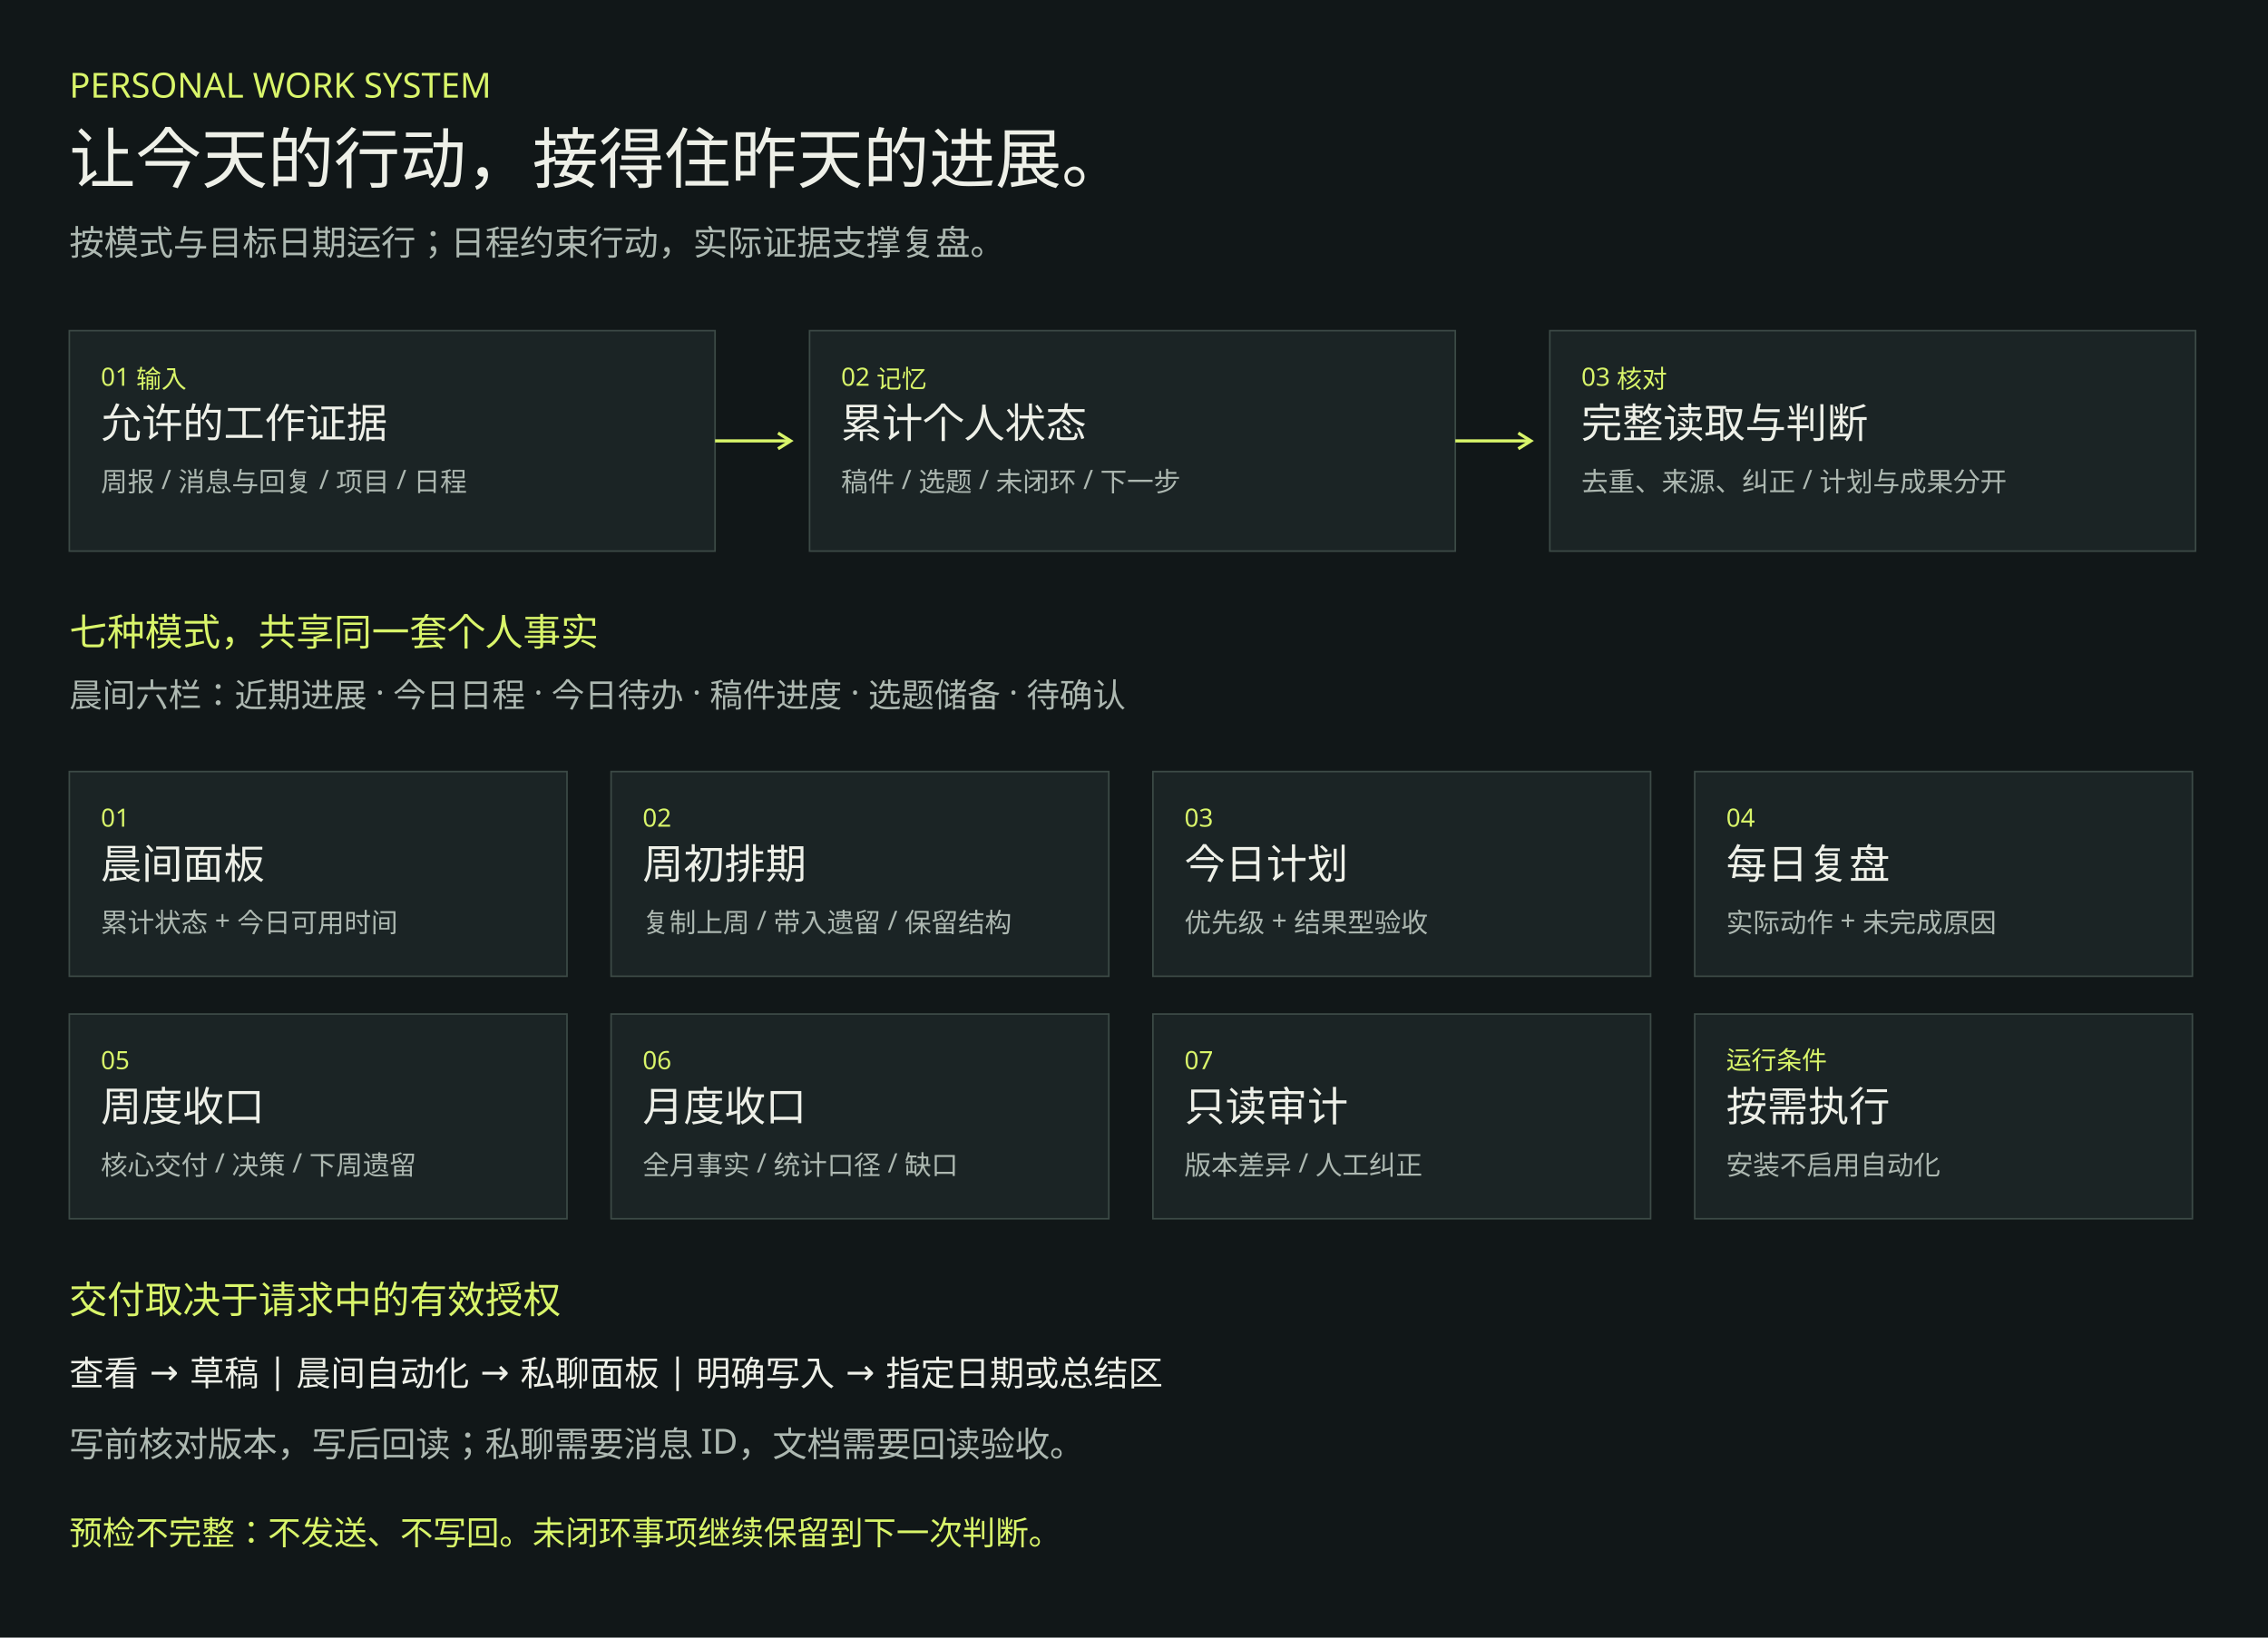
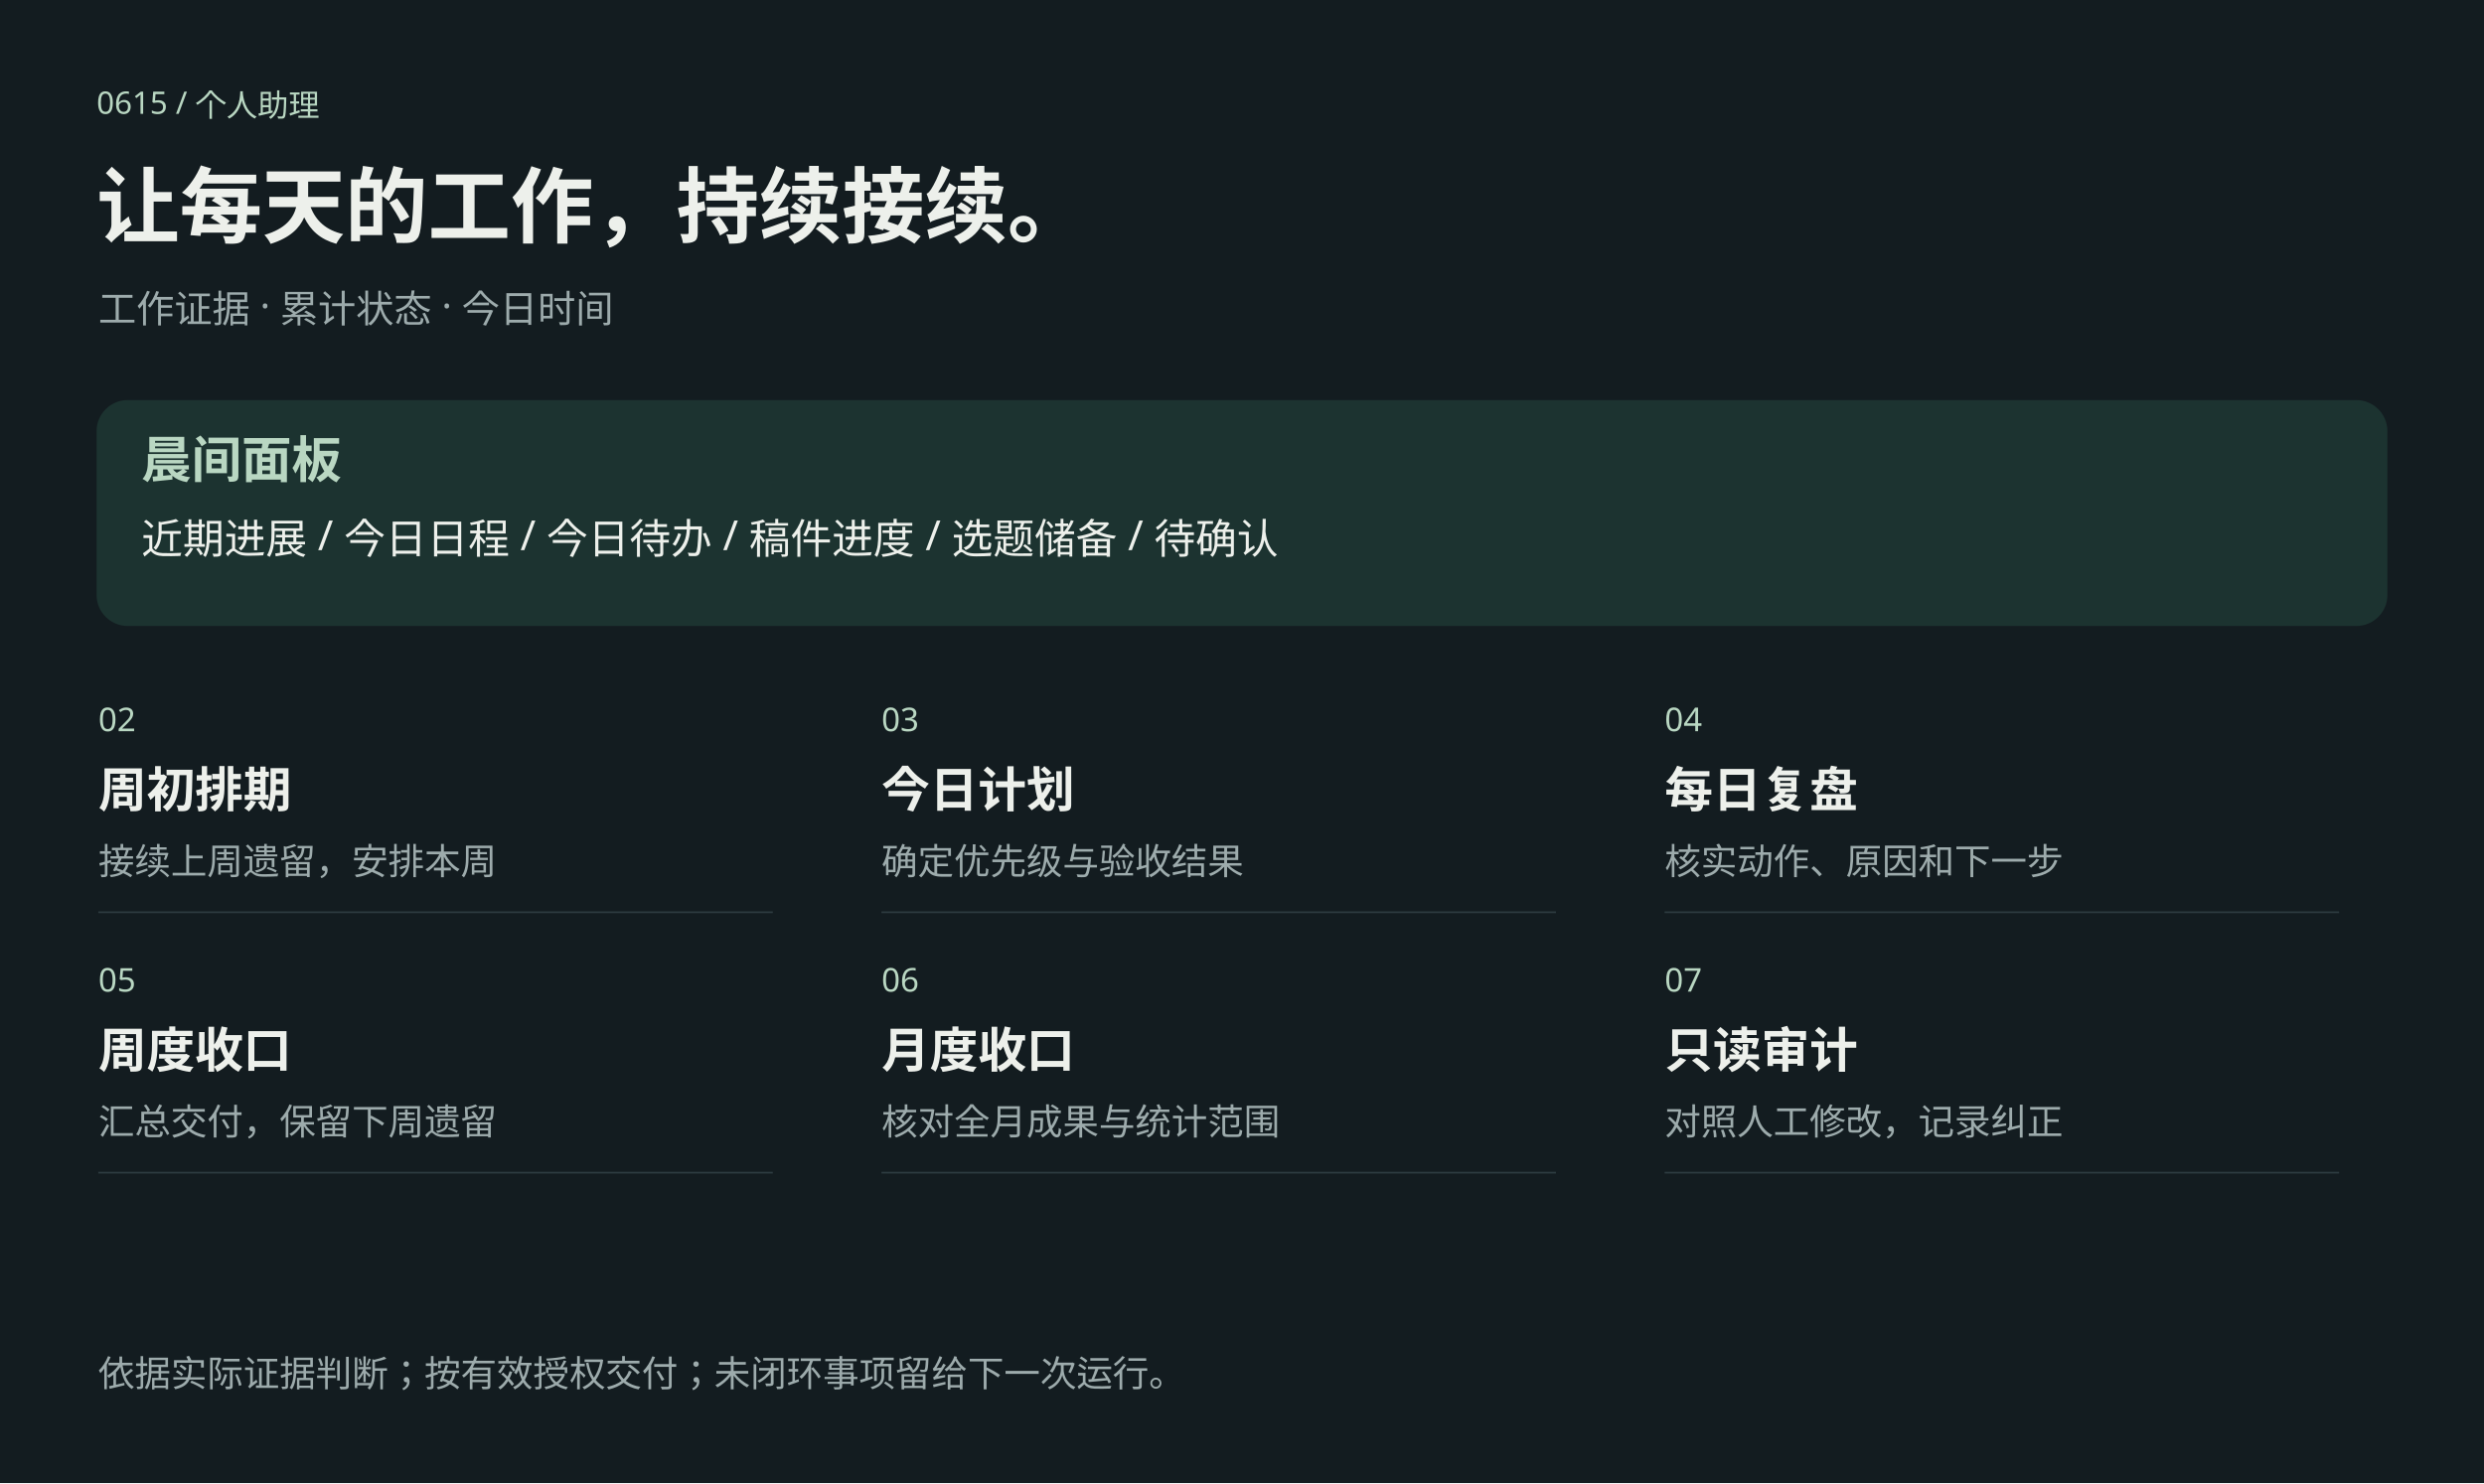
- <svg xmlns="http://www.w3.org/2000/svg" width="1440" height="1040" viewBox="0 0 1440 1040" role="img" aria-label="个人工作助理：证据、累计状态、七种模式与交付">
-   <rect width="100%" height="100%" fill="#111718" />
-   <text x="44" y="62" font-size="22" fill="#d9f56a" font-family="PingFang SC,Microsoft YaHei,sans-serif">PERSONAL WORK SYSTEM</text>
-   <text x="44" y="116" font-size="42" fill="#eef0e8" font-family="PingFang SC,Microsoft YaHei,sans-serif">让今天的行动，接得住昨天的进展。</text>
-   <text x="44" y="162" font-size="22" fill="#adb8b1" font-family="PingFang SC,Microsoft YaHei,sans-serif">按模式与目标日期运行；日程约束行动，实际证据支撑复盘。</text>
-   <rect x="44" y="210" width="410" height="140" fill="#1b2425" stroke="#3c4a46" />
-   <text x="64" y="245" font-size="16" fill="#d9f56a" font-family="PingFang SC,Microsoft YaHei,sans-serif">01  输入</text>
-   <text x="64" y="278" font-size="26" fill="#eef0e8" font-family="PingFang SC,Microsoft YaHei,sans-serif">允许的工作证据</text>
-   <text x="64" y="312" font-size="17" fill="#adb8b1" font-family="PingFang SC,Microsoft YaHei,sans-serif">周报 / 消息与回复 / 项目 / 日程</text>
-   <rect x="514" y="210" width="410" height="140" fill="#1b2425" stroke="#3c4a46" />
-   <text x="534" y="245" font-size="16" fill="#d9f56a" font-family="PingFang SC,Microsoft YaHei,sans-serif">02  记忆</text>
-   <text x="534" y="278" font-size="26" fill="#eef0e8" font-family="PingFang SC,Microsoft YaHei,sans-serif">累计个人状态</text>
-   <text x="534" y="312" font-size="17" fill="#adb8b1" font-family="PingFang SC,Microsoft YaHei,sans-serif">稿件 / 选题 / 未闭环 / 下一步</text>
-   <rect x="984" y="210" width="410" height="140" fill="#1b2425" stroke="#3c4a46" />
-   <text x="1004" y="245" font-size="16" fill="#d9f56a" font-family="PingFang SC,Microsoft YaHei,sans-serif">03  核对</text>
-   <text x="1004" y="278" font-size="26" fill="#eef0e8" font-family="PingFang SC,Microsoft YaHei,sans-serif">完整读取与判断</text>
-   <text x="1004" y="312" font-size="17" fill="#adb8b1" font-family="PingFang SC,Microsoft YaHei,sans-serif">去重、来源、纠正 / 计划与成果分开</text>
-   <path d="M454 280 L502 280" stroke="#d9f56a" stroke-width="2" fill="none" />
-   <polyline points="494.0,285.0 502,280 494.0,275.0" stroke="#d9f56a" stroke-width="2" fill="none" />
-   <path d="M924 280 L972 280" stroke="#d9f56a" stroke-width="2" fill="none" />
-   <polyline points="964.0,285.0 972,280 964.0,275.0" stroke="#d9f56a" stroke-width="2" fill="none" />
-   <text x="44" y="410" font-size="24" fill="#d9f56a" font-family="PingFang SC,Microsoft YaHei,sans-serif">七种模式，共享同一套个人事实</text>
-   <text x="44" y="449" font-size="21" fill="#adb8b1" font-family="PingFang SC,Microsoft YaHei,sans-serif">晨间六栏：近期进展 · 今日日程 · 今日待办 · 稿件进度 · 选题储备 · 待确认</text>
-   <rect x="44" y="490" width="316" height="130" fill="#1b2425" stroke="#3c4a46" />
-   <text x="64" y="525" font-size="16" fill="#d9f56a" font-family="PingFang SC,Microsoft YaHei,sans-serif">01</text>
-   <text x="64" y="558" font-size="26" fill="#eef0e8" font-family="PingFang SC,Microsoft YaHei,sans-serif">晨间面板</text>
-   <text x="64" y="592" font-size="17" fill="#adb8b1" font-family="PingFang SC,Microsoft YaHei,sans-serif">累计状态 + 今日可用时间</text>
-   <rect x="388" y="490" width="316" height="130" fill="#1b2425" stroke="#3c4a46" />
-   <text x="408" y="525" font-size="16" fill="#d9f56a" font-family="PingFang SC,Microsoft YaHei,sans-serif">02</text>
-   <text x="408" y="558" font-size="26" fill="#eef0e8" font-family="PingFang SC,Microsoft YaHei,sans-serif">周初排期</text>
-   <text x="408" y="592" font-size="17" fill="#adb8b1" font-family="PingFang SC,Microsoft YaHei,sans-serif">复制上周 / 带入遗留 / 保留结构</text>
-   <rect x="732" y="490" width="316" height="130" fill="#1b2425" stroke="#3c4a46" />
-   <text x="752" y="525" font-size="16" fill="#d9f56a" font-family="PingFang SC,Microsoft YaHei,sans-serif">03</text>
-   <text x="752" y="558" font-size="26" fill="#eef0e8" font-family="PingFang SC,Microsoft YaHei,sans-serif">今日计划</text>
-   <text x="752" y="592" font-size="17" fill="#adb8b1" font-family="PingFang SC,Microsoft YaHei,sans-serif">优先级 + 结果型验收</text>
-   <rect x="1076" y="490" width="316" height="130" fill="#1b2425" stroke="#3c4a46" />
-   <text x="1096" y="525" font-size="16" fill="#d9f56a" font-family="PingFang SC,Microsoft YaHei,sans-serif">04</text>
-   <text x="1096" y="558" font-size="26" fill="#eef0e8" font-family="PingFang SC,Microsoft YaHei,sans-serif">每日复盘</text>
-   <text x="1096" y="592" font-size="17" fill="#adb8b1" font-family="PingFang SC,Microsoft YaHei,sans-serif">实际动作 + 未完成原因</text>
-   <rect x="44" y="644" width="316" height="130" fill="#1b2425" stroke="#3c4a46" />
-   <text x="64" y="679" font-size="16" fill="#d9f56a" font-family="PingFang SC,Microsoft YaHei,sans-serif">05</text>
-   <text x="64" y="712" font-size="26" fill="#eef0e8" font-family="PingFang SC,Microsoft YaHei,sans-serif">周度收口</text>
-   <text x="64" y="746" font-size="17" fill="#adb8b1" font-family="PingFang SC,Microsoft YaHei,sans-serif">核心交付 / 决策 / 下周遗留</text>
-   <rect x="388" y="644" width="316" height="130" fill="#1b2425" stroke="#3c4a46" />
-   <text x="408" y="679" font-size="16" fill="#d9f56a" font-family="PingFang SC,Microsoft YaHei,sans-serif">06</text>
-   <text x="408" y="712" font-size="26" fill="#eef0e8" font-family="PingFang SC,Microsoft YaHei,sans-serif">月度收口</text>
-   <text x="408" y="746" font-size="17" fill="#adb8b1" font-family="PingFang SC,Microsoft YaHei,sans-serif">全月事实 / 统计口径 / 缺口</text>
-   <rect x="732" y="644" width="316" height="130" fill="#1b2425" stroke="#3c4a46" />
-   <text x="752" y="679" font-size="16" fill="#d9f56a" font-family="PingFang SC,Microsoft YaHei,sans-serif">07</text>
-   <text x="752" y="712" font-size="26" fill="#eef0e8" font-family="PingFang SC,Microsoft YaHei,sans-serif">只读审计</text>
-   <text x="752" y="746" font-size="17" fill="#adb8b1" font-family="PingFang SC,Microsoft YaHei,sans-serif">版本差异 / 人工纠正</text>
-   <rect x="1076" y="644" width="316" height="130" fill="#1b2425" stroke="#3c4a46" />
-   <text x="1096" y="679" font-size="16" fill="#d9f56a" font-family="PingFang SC,Microsoft YaHei,sans-serif">运行条件</text>
-   <text x="1096" y="712" font-size="26" fill="#eef0e8" font-family="PingFang SC,Microsoft YaHei,sans-serif">按需执行</text>
-   <text x="1096" y="746" font-size="17" fill="#adb8b1" font-family="PingFang SC,Microsoft YaHei,sans-serif">安装不启用自动化</text>
-   <text x="44" y="834" font-size="24" fill="#d9f56a" font-family="PingFang SC,Microsoft YaHei,sans-serif">交付取决于请求中的有效授权</text>
-   <text x="44" y="880" font-size="22" fill="#eef0e8" font-family="PingFang SC,Microsoft YaHei,sans-serif">查看 → 草稿     |     晨间自动化 → 私聊面板     |     明确写入 → 指定日期或总结区</text>
-   <text x="44" y="925" font-size="22" fill="#adb8b1" font-family="PingFang SC,Microsoft YaHei,sans-serif">写前核对版本，写后回读；私聊需要消息 ID，文档需要回读验收。</text>
-   <text x="44" y="981" font-size="21" fill="#d9f56a" font-family="PingFang SC,Microsoft YaHei,sans-serif">预检不完整：不发送、不写回。未闭环事项继续保留到下一次判断。</text>
+ <svg xmlns="http://www.w3.org/2000/svg" width="1440" height="860" viewBox="0 0 1440 860" role="img" aria-label="个人助理：七种工作模式">
+   <rect x="0" y="0" width="1440" height="860" rx="0" fill="#131C20" />
+   <text x="56" y="66" font-size="18" font-weight="400" fill="#B9D7C2" font-family="PingFang SC,Microsoft YaHei,sans-serif">0615  /  个人助理</text>
+   <text x="56" y="137" font-size="48" font-weight="600" fill="#EDF0EB" font-family="PingFang SC,Microsoft YaHei,sans-serif">让每天的工作，持续接续。</text>
+   <text x="57" y="187" font-size="22" font-weight="400" fill="#9DABAC" font-family="PingFang SC,Microsoft YaHei,sans-serif">工作证据  ·  累计状态  ·  今日时间</text>
+   <rect x="56" y="232" width="1328" height="131" rx="18" fill="#1C3330" />
+   <text x="82" y="277" font-size="29" font-weight="600" fill="#B9D7C2" font-family="PingFang SC,Microsoft YaHei,sans-serif">晨间面板</text>
+   <text x="82" y="321" font-size="24" font-weight="400" fill="#EDF0EB" font-family="PingFang SC,Microsoft YaHei,sans-serif">近期进展 / 今日日程 / 今日待办 / 稿件进度 / 选题储备 / 待确认</text>
+   <text x="57" y="424" font-size="19" font-weight="400" fill="#B9D7C2" font-family="PingFang SC,Microsoft YaHei,sans-serif">02</text>
+   <text x="57" y="468" font-size="28" font-weight="600" fill="#EDF0EB" font-family="PingFang SC,Microsoft YaHei,sans-serif">周初排期</text>
+   <text x="57" y="507" font-size="21" font-weight="400" fill="#9DABAC" font-family="PingFang SC,Microsoft YaHei,sans-serif">接续上周遗留，安排本周</text>
+   <path d="M57 529 L448 529" stroke="#2D3B40" stroke-width="1" />
+   <text x="511" y="424" font-size="19" font-weight="400" fill="#B9D7C2" font-family="PingFang SC,Microsoft YaHei,sans-serif">03</text>
+   <text x="511" y="468" font-size="28" font-weight="600" fill="#EDF0EB" font-family="PingFang SC,Microsoft YaHei,sans-serif">今日计划</text>
+   <text x="511" y="507" font-size="21" font-weight="400" fill="#9DABAC" font-family="PingFang SC,Microsoft YaHei,sans-serif">确定优先级与验收结果</text>
+   <path d="M511 529 L902 529" stroke="#2D3B40" stroke-width="1" />
+   <text x="965" y="424" font-size="19" font-weight="400" fill="#B9D7C2" font-family="PingFang SC,Microsoft YaHei,sans-serif">04</text>
+   <text x="965" y="468" font-size="28" font-weight="600" fill="#EDF0EB" font-family="PingFang SC,Microsoft YaHei,sans-serif">每日复盘</text>
+   <text x="965" y="507" font-size="21" font-weight="400" fill="#9DABAC" font-family="PingFang SC,Microsoft YaHei,sans-serif">核实动作、原因和下一步</text>
+   <path d="M965 529 L1356 529" stroke="#2D3B40" stroke-width="1" />
+   <text x="57" y="575" font-size="19" font-weight="400" fill="#B9D7C2" font-family="PingFang SC,Microsoft YaHei,sans-serif">05</text>
+   <text x="57" y="619" font-size="28" font-weight="600" fill="#EDF0EB" font-family="PingFang SC,Microsoft YaHei,sans-serif">周度收口</text>
+   <text x="57" y="658" font-size="21" font-weight="400" fill="#9DABAC" font-family="PingFang SC,Microsoft YaHei,sans-serif">汇总交付，保留下周遗留</text>
+   <path d="M57 680 L448 680" stroke="#2D3B40" stroke-width="1" />
+   <text x="511" y="575" font-size="19" font-weight="400" fill="#B9D7C2" font-family="PingFang SC,Microsoft YaHei,sans-serif">06</text>
+   <text x="511" y="619" font-size="28" font-weight="600" fill="#EDF0EB" font-family="PingFang SC,Microsoft YaHei,sans-serif">月度收口</text>
+   <text x="511" y="658" font-size="21" font-weight="400" fill="#9DABAC" font-family="PingFang SC,Microsoft YaHei,sans-serif">核对全月成果与统计范围</text>
+   <path d="M511 680 L902 680" stroke="#2D3B40" stroke-width="1" />
+   <text x="965" y="575" font-size="19" font-weight="400" fill="#B9D7C2" font-family="PingFang SC,Microsoft YaHei,sans-serif">07</text>
+   <text x="965" y="619" font-size="28" font-weight="600" fill="#EDF0EB" font-family="PingFang SC,Microsoft YaHei,sans-serif">只读审计</text>
+   <text x="965" y="658" font-size="21" font-weight="400" fill="#9DABAC" font-family="PingFang SC,Microsoft YaHei,sans-serif">对照人工修改，记录纠正</text>
+   <path d="M965 680 L1356 680" stroke="#2D3B40" stroke-width="1" />
+   <text x="57" y="804" font-size="21" font-weight="400" fill="#9DABAC" font-family="PingFang SC,Microsoft YaHei,sans-serif">依据实际证据判断；按有效授权交付；未闭环事项留给下一次运行。</text>
</svg>
